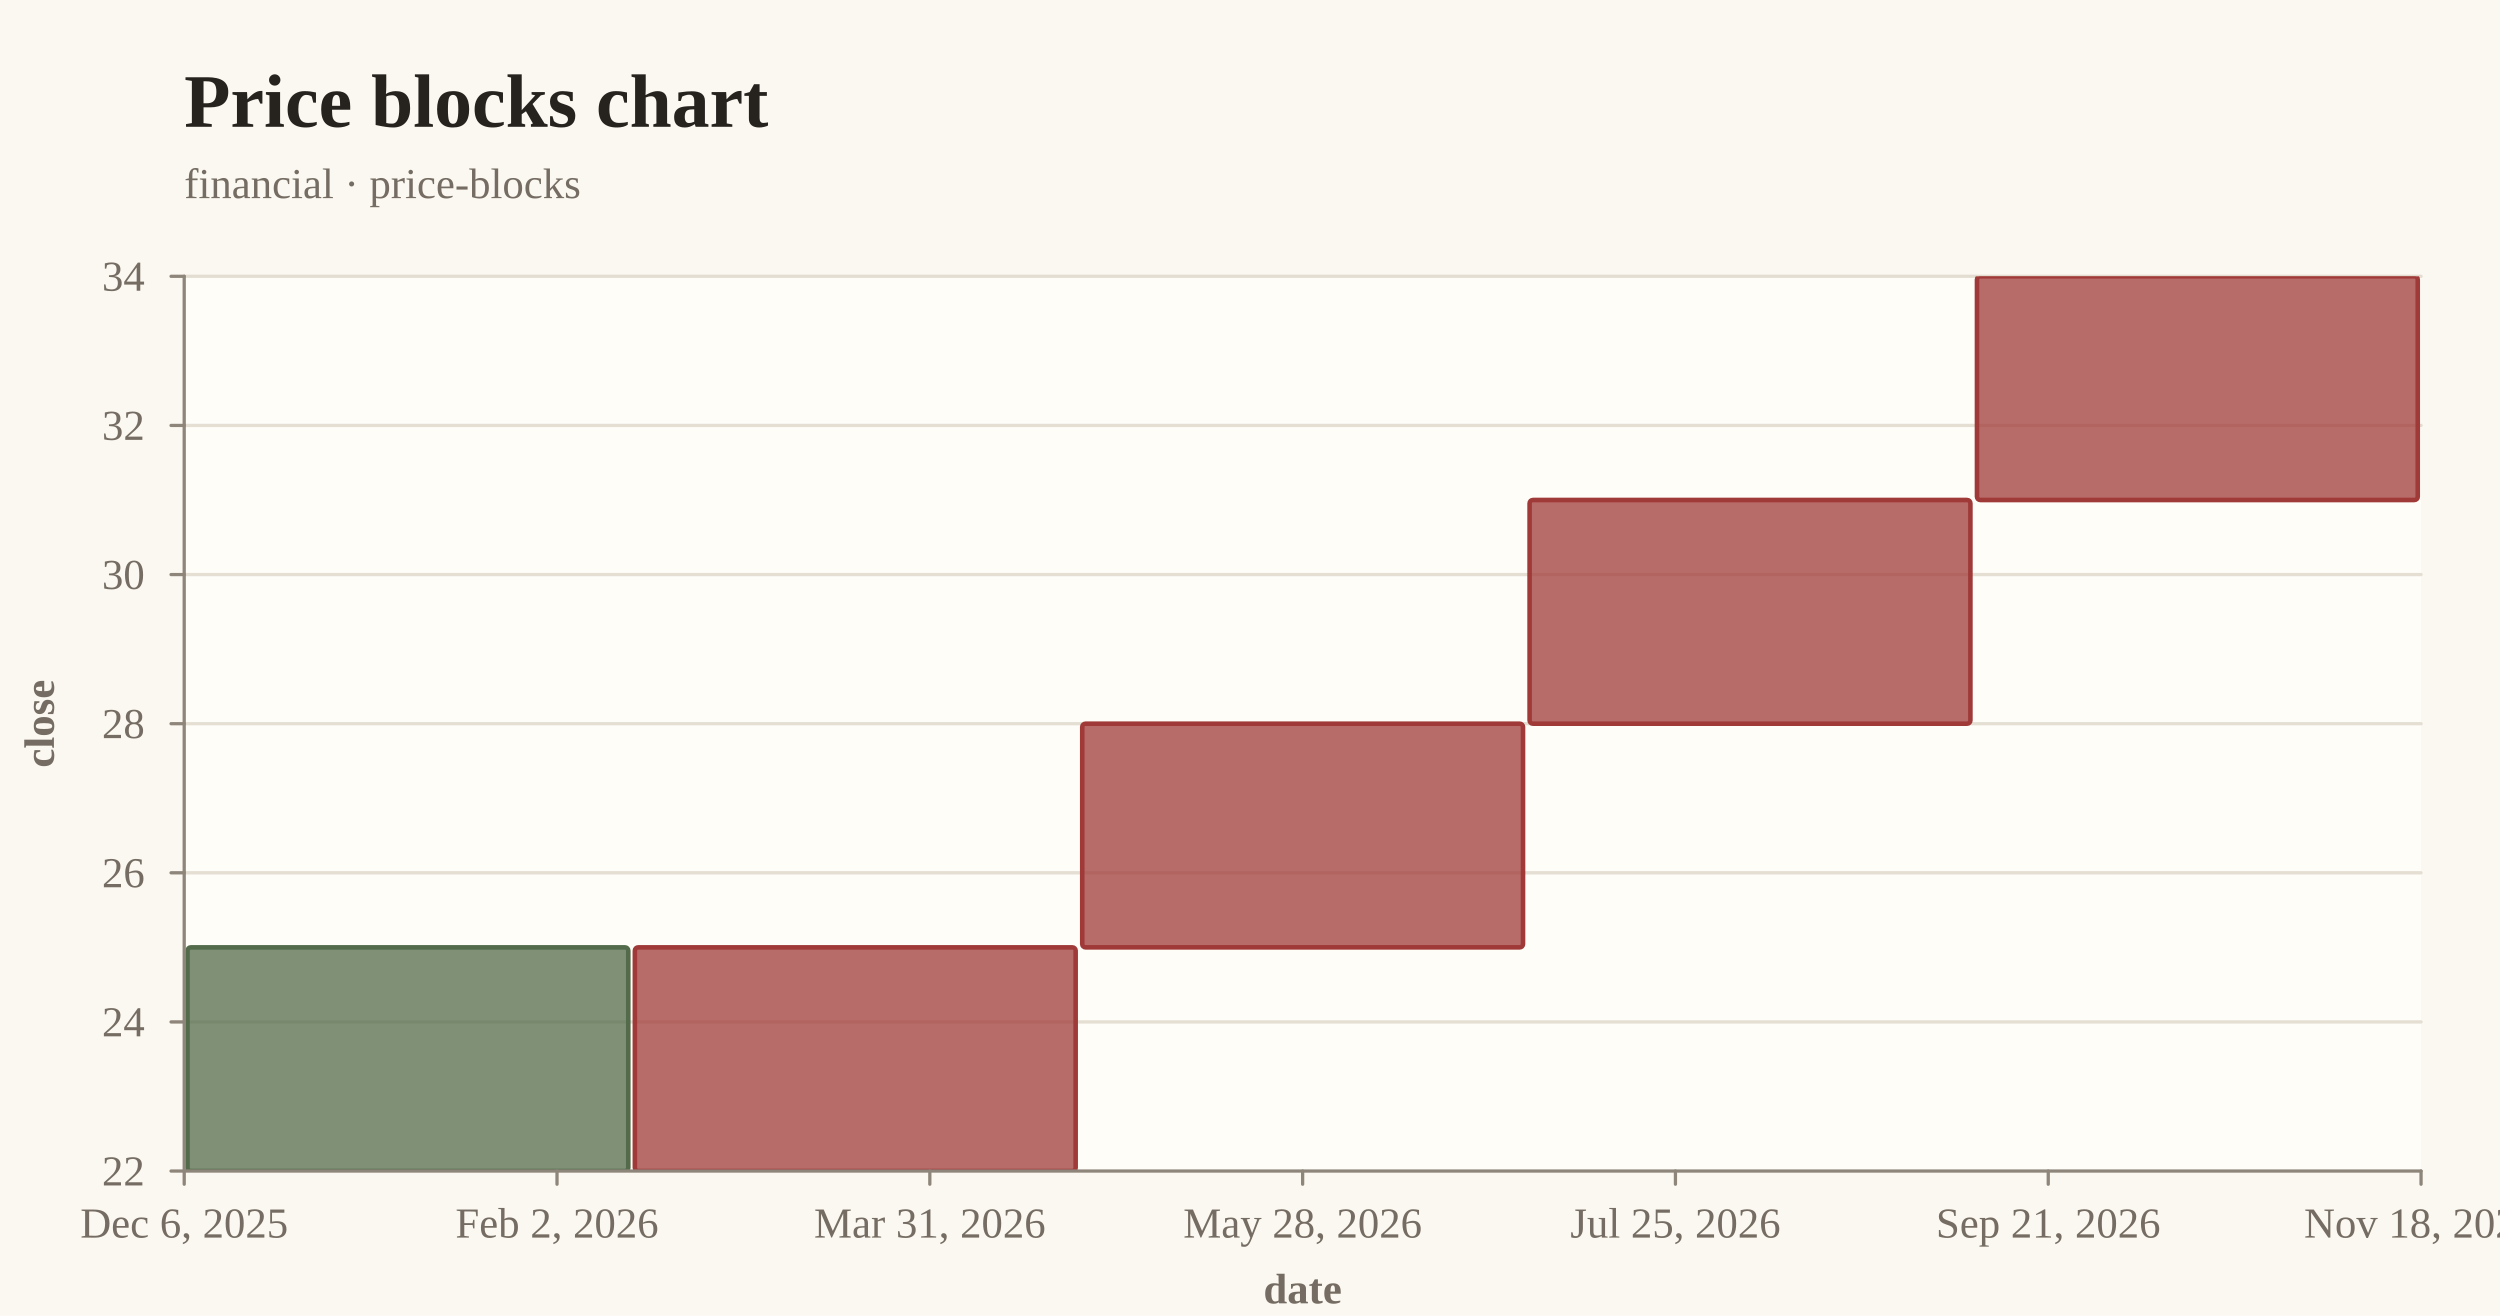
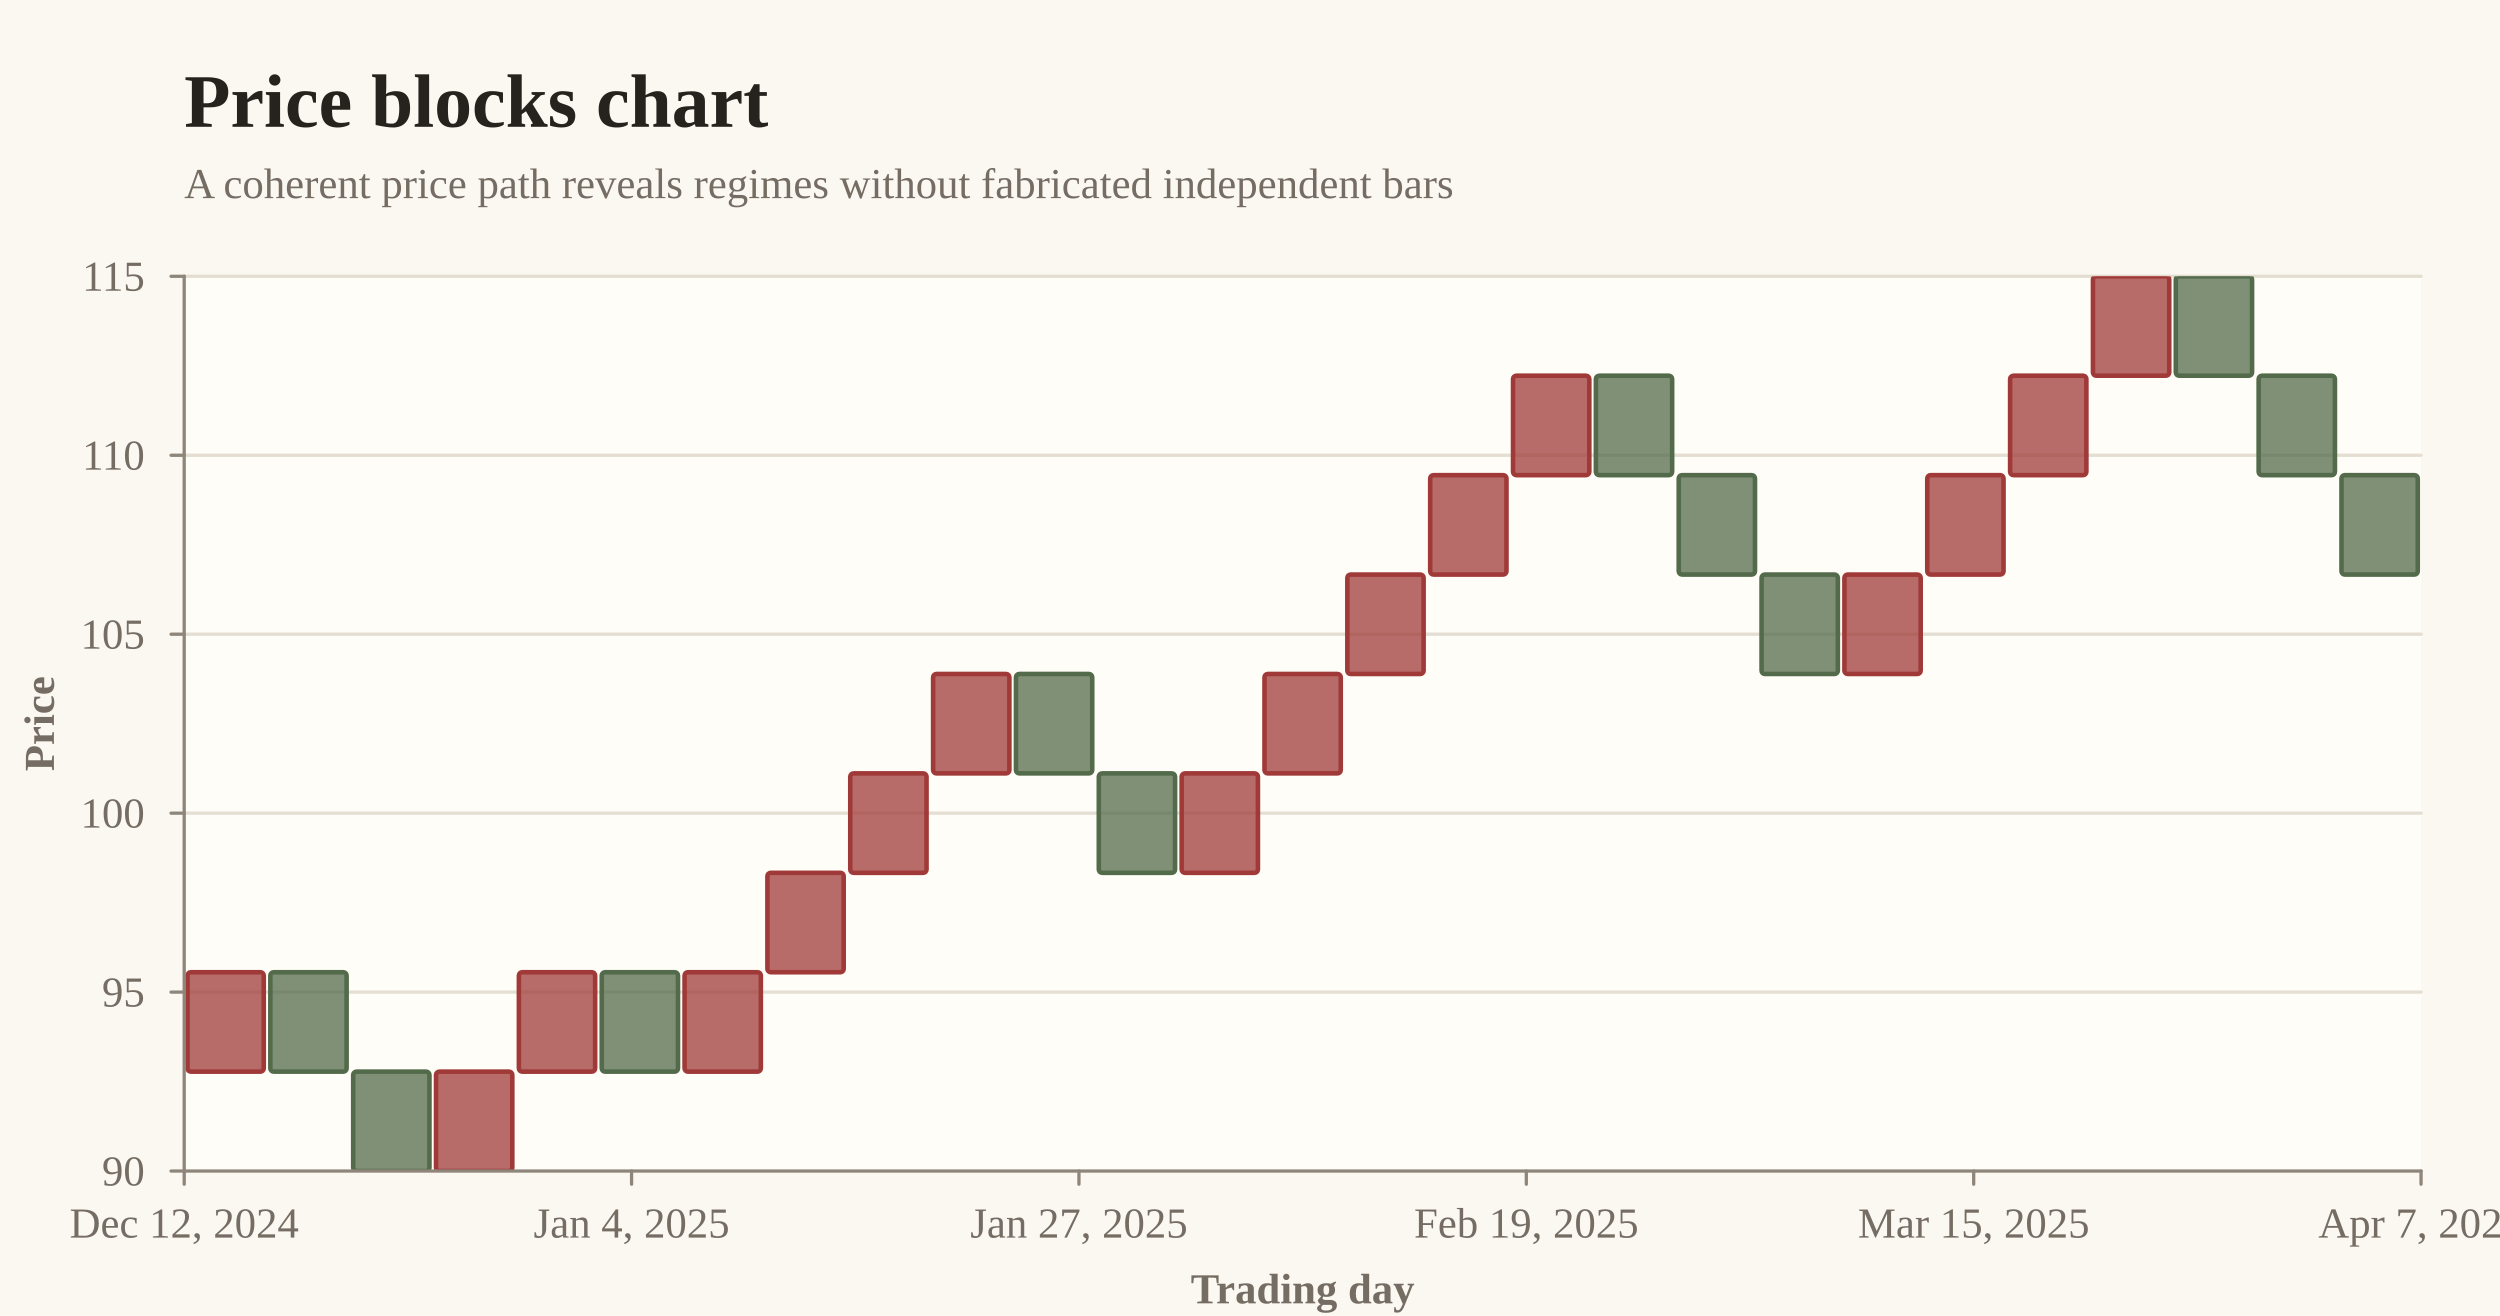
<svg xmlns="http://www.w3.org/2000/svg" width="760" height="400" viewBox="0 0 760 400" role="img" aria-labelledby="title description">
  <defs>
    <clipPath id="clip-1">
      <rect x="56" y="84" width="680" height="272" />
    </clipPath>
  </defs>
  <rect width="100%" height="100%" fill="#fbf8f1" />
  <g data-scene-node="scene:root">
    <rect data-scene-node="chart:panel" x="56" y="84" width="680" height="272" rx="0" fill="#fffdf8" />
-     <line data-scene-node="axis-y:grid:1" opacity="0.82" x1="56" y1="310.667" x2="736" y2="310.667" fill="none" stroke="#ded7cb" stroke-width="1" stroke-linecap="round" />
-     <line data-scene-node="axis-y:grid:2" opacity="0.82" x1="56" y1="265.333" x2="736" y2="265.333" fill="none" stroke="#ded7cb" stroke-width="1" stroke-linecap="round" />
-     <line data-scene-node="axis-y:grid:3" opacity="0.82" x1="56" y1="220" x2="736" y2="220" fill="none" stroke="#ded7cb" stroke-width="1" stroke-linecap="round" />
-     <line data-scene-node="axis-y:grid:4" opacity="0.82" x1="56" y1="174.667" x2="736" y2="174.667" fill="none" stroke="#ded7cb" stroke-width="1" stroke-linecap="round" />
-     <line data-scene-node="axis-y:grid:5" opacity="0.82" x1="56" y1="129.333" x2="736" y2="129.333" fill="none" stroke="#ded7cb" stroke-width="1" stroke-linecap="round" />
-     <line data-scene-node="axis-y:grid:6" opacity="0.82" x1="56" y1="84" x2="736" y2="84" fill="none" stroke="#ded7cb" stroke-width="1" stroke-linecap="round" />
+     <line data-scene-node="axis-y:grid:1" opacity="0.82" x1="56" y1="301.6" x2="736" y2="301.6" fill="none" stroke="#ded7cb" stroke-width="1" stroke-linecap="round" />
+     <line data-scene-node="axis-y:grid:2" opacity="0.82" x1="56" y1="247.2" x2="736" y2="247.2" fill="none" stroke="#ded7cb" stroke-width="1" stroke-linecap="round" />
+     <line data-scene-node="axis-y:grid:3" opacity="0.82" x1="56" y1="192.8" x2="736" y2="192.8" fill="none" stroke="#ded7cb" stroke-width="1" stroke-linecap="round" />
+     <line data-scene-node="axis-y:grid:4" opacity="0.82" x1="56" y1="138.4" x2="736" y2="138.4" fill="none" stroke="#ded7cb" stroke-width="1" stroke-linecap="round" />
+     <line data-scene-node="axis-y:grid:5" opacity="0.82" x1="56" y1="84" x2="736" y2="84" fill="none" stroke="#ded7cb" stroke-width="1" stroke-linecap="round" />
    <g data-scene-node="layer-0:group" clip-path="url(#clip-1)">
-       <rect data-scene-node="layer-0:renko:0" x="57" y="288" width="134" height="68" rx="1" fill="#536b4abd" stroke="#536b4a" stroke-width="1.4" />
-       <rect data-scene-node="layer-0:renko:1" x="193" y="288" width="134" height="68" rx="1" fill="#9f3a38bd" stroke="#9f3a38" stroke-width="1.4" />
-       <rect data-scene-node="layer-0:renko:2" x="329" y="220" width="134" height="68" rx="1" fill="#9f3a38bd" stroke="#9f3a38" stroke-width="1.4" />
-       <rect data-scene-node="layer-0:renko:3" x="465" y="152" width="134" height="68" rx="1" fill="#9f3a38bd" stroke="#9f3a38" stroke-width="1.4" />
-       <rect data-scene-node="layer-0:renko:4" x="601" y="84" width="134" height="68" rx="1" fill="#9f3a38bd" stroke="#9f3a38" stroke-width="1.4" />
+       <rect data-scene-node="layer-0:renko:0" x="57" y="295.556" width="23.185" height="30.222" rx="1" fill="#9f3a38bd" stroke="#9f3a38" stroke-width="1.4" />
+       <rect data-scene-node="layer-0:renko:1" x="82.185" y="295.556" width="23.185" height="30.222" rx="1" fill="#536b4abd" stroke="#536b4a" stroke-width="1.4" />
+       <rect data-scene-node="layer-0:renko:2" x="107.37" y="325.778" width="23.185" height="30.222" rx="1" fill="#536b4abd" stroke="#536b4a" stroke-width="1.4" />
+       <rect data-scene-node="layer-0:renko:3" x="132.556" y="325.778" width="23.185" height="30.222" rx="1" fill="#9f3a38bd" stroke="#9f3a38" stroke-width="1.4" />
+       <rect data-scene-node="layer-0:renko:4" x="157.741" y="295.556" width="23.185" height="30.222" rx="1" fill="#9f3a38bd" stroke="#9f3a38" stroke-width="1.4" />
+       <rect data-scene-node="layer-0:renko:5" x="182.926" y="295.556" width="23.185" height="30.222" rx="1" fill="#536b4abd" stroke="#536b4a" stroke-width="1.4" />
+       <rect data-scene-node="layer-0:renko:6" x="208.111" y="295.556" width="23.185" height="30.222" rx="1" fill="#9f3a38bd" stroke="#9f3a38" stroke-width="1.4" />
+       <rect data-scene-node="layer-0:renko:7" x="233.296" y="265.333" width="23.185" height="30.222" rx="1" fill="#9f3a38bd" stroke="#9f3a38" stroke-width="1.4" />
+       <rect data-scene-node="layer-0:renko:8" x="258.481" y="235.111" width="23.185" height="30.222" rx="1" fill="#9f3a38bd" stroke="#9f3a38" stroke-width="1.4" />
+       <rect data-scene-node="layer-0:renko:9" x="283.667" y="204.889" width="23.185" height="30.222" rx="1" fill="#9f3a38bd" stroke="#9f3a38" stroke-width="1.4" />
+       <rect data-scene-node="layer-0:renko:10" x="308.852" y="204.889" width="23.185" height="30.222" rx="1" fill="#536b4abd" stroke="#536b4a" stroke-width="1.4" />
+       <rect data-scene-node="layer-0:renko:11" x="334.037" y="235.111" width="23.185" height="30.222" rx="1" fill="#536b4abd" stroke="#536b4a" stroke-width="1.4" />
+       <rect data-scene-node="layer-0:renko:12" x="359.222" y="235.111" width="23.185" height="30.222" rx="1" fill="#9f3a38bd" stroke="#9f3a38" stroke-width="1.4" />
+       <rect data-scene-node="layer-0:renko:13" x="384.407" y="204.889" width="23.185" height="30.222" rx="1" fill="#9f3a38bd" stroke="#9f3a38" stroke-width="1.4" />
+       <rect data-scene-node="layer-0:renko:14" x="409.593" y="174.667" width="23.185" height="30.222" rx="1" fill="#9f3a38bd" stroke="#9f3a38" stroke-width="1.4" />
+       <rect data-scene-node="layer-0:renko:15" x="434.778" y="144.444" width="23.185" height="30.222" rx="1" fill="#9f3a38bd" stroke="#9f3a38" stroke-width="1.4" />
+       <rect data-scene-node="layer-0:renko:16" x="459.963" y="114.222" width="23.185" height="30.222" rx="1" fill="#9f3a38bd" stroke="#9f3a38" stroke-width="1.4" />
+       <rect data-scene-node="layer-0:renko:17" x="485.148" y="114.222" width="23.185" height="30.222" rx="1" fill="#536b4abd" stroke="#536b4a" stroke-width="1.4" />
+       <rect data-scene-node="layer-0:renko:18" x="510.333" y="144.444" width="23.185" height="30.222" rx="1" fill="#536b4abd" stroke="#536b4a" stroke-width="1.4" />
+       <rect data-scene-node="layer-0:renko:19" x="535.519" y="174.667" width="23.185" height="30.222" rx="1" fill="#536b4abd" stroke="#536b4a" stroke-width="1.4" />
+       <rect data-scene-node="layer-0:renko:20" x="560.704" y="174.667" width="23.185" height="30.222" rx="1" fill="#9f3a38bd" stroke="#9f3a38" stroke-width="1.4" />
+       <rect data-scene-node="layer-0:renko:21" x="585.889" y="144.444" width="23.185" height="30.222" rx="1" fill="#9f3a38bd" stroke="#9f3a38" stroke-width="1.4" />
+       <rect data-scene-node="layer-0:renko:22" x="611.074" y="114.222" width="23.185" height="30.222" rx="1" fill="#9f3a38bd" stroke="#9f3a38" stroke-width="1.4" />
+       <rect data-scene-node="layer-0:renko:23" x="636.259" y="84" width="23.185" height="30.222" rx="1" fill="#9f3a38bd" stroke="#9f3a38" stroke-width="1.4" />
+       <rect data-scene-node="layer-0:renko:24" x="661.444" y="84" width="23.185" height="30.222" rx="1" fill="#536b4abd" stroke="#536b4a" stroke-width="1.4" />
+       <rect data-scene-node="layer-0:renko:25" x="686.63" y="114.222" width="23.185" height="30.222" rx="1" fill="#536b4abd" stroke="#536b4a" stroke-width="1.4" />
+       <rect data-scene-node="layer-0:renko:26" x="711.815" y="144.444" width="23.185" height="30.222" rx="1" fill="#536b4abd" stroke="#536b4a" stroke-width="1.4" />
    </g>
    <line data-scene-node="axis-x:line" x1="56" y1="356" x2="736" y2="356" fill="none" stroke="#8f867b" stroke-width="1" stroke-linecap="round" />
    <line data-scene-node="axis-x:tick:0" x1="56" y1="356" x2="56" y2="360" fill="none" stroke="#8f867b" stroke-width="1" stroke-linecap="round" />
-     <line data-scene-node="axis-x:tick:1" x1="169.333" y1="356" x2="169.333" y2="360" fill="none" stroke="#8f867b" stroke-width="1" stroke-linecap="round" />
-     <line data-scene-node="axis-x:tick:2" x1="282.667" y1="356" x2="282.667" y2="360" fill="none" stroke="#8f867b" stroke-width="1" stroke-linecap="round" />
-     <line data-scene-node="axis-x:tick:3" x1="396" y1="356" x2="396" y2="360" fill="none" stroke="#8f867b" stroke-width="1" stroke-linecap="round" />
-     <line data-scene-node="axis-x:tick:4" x1="509.333" y1="356" x2="509.333" y2="360" fill="none" stroke="#8f867b" stroke-width="1" stroke-linecap="round" />
-     <line data-scene-node="axis-x:tick:5" x1="622.667" y1="356" x2="622.667" y2="360" fill="none" stroke="#8f867b" stroke-width="1" stroke-linecap="round" />
-     <line data-scene-node="axis-x:tick:6" x1="736" y1="356" x2="736" y2="360" fill="none" stroke="#8f867b" stroke-width="1" stroke-linecap="round" />
+     <line data-scene-node="axis-x:tick:1" x1="192" y1="356" x2="192" y2="360" fill="none" stroke="#8f867b" stroke-width="1" stroke-linecap="round" />
+     <line data-scene-node="axis-x:tick:2" x1="328" y1="356" x2="328" y2="360" fill="none" stroke="#8f867b" stroke-width="1" stroke-linecap="round" />
+     <line data-scene-node="axis-x:tick:3" x1="464" y1="356" x2="464" y2="360" fill="none" stroke="#8f867b" stroke-width="1" stroke-linecap="round" />
+     <line data-scene-node="axis-x:tick:4" x1="600" y1="356" x2="600" y2="360" fill="none" stroke="#8f867b" stroke-width="1" stroke-linecap="round" />
+     <line data-scene-node="axis-x:tick:5" x1="736" y1="356" x2="736" y2="360" fill="none" stroke="#8f867b" stroke-width="1" stroke-linecap="round" />
    <line data-scene-node="axis-y:line" x1="56" y1="84" x2="56" y2="356" fill="none" stroke="#8f867b" stroke-width="1" stroke-linecap="round" />
    <line data-scene-node="axis-y:tick:0" x1="56" y1="356" x2="52" y2="356" fill="none" stroke="#8f867b" stroke-width="1" stroke-linecap="round" />
-     <line data-scene-node="axis-y:tick:1" x1="56" y1="310.667" x2="52" y2="310.667" fill="none" stroke="#8f867b" stroke-width="1" stroke-linecap="round" />
-     <line data-scene-node="axis-y:tick:2" x1="56" y1="265.333" x2="52" y2="265.333" fill="none" stroke="#8f867b" stroke-width="1" stroke-linecap="round" />
-     <line data-scene-node="axis-y:tick:3" x1="56" y1="220" x2="52" y2="220" fill="none" stroke="#8f867b" stroke-width="1" stroke-linecap="round" />
-     <line data-scene-node="axis-y:tick:4" x1="56" y1="174.667" x2="52" y2="174.667" fill="none" stroke="#8f867b" stroke-width="1" stroke-linecap="round" />
-     <line data-scene-node="axis-y:tick:5" x1="56" y1="129.333" x2="52" y2="129.333" fill="none" stroke="#8f867b" stroke-width="1" stroke-linecap="round" />
-     <line data-scene-node="axis-y:tick:6" x1="56" y1="84" x2="52" y2="84" fill="none" stroke="#8f867b" stroke-width="1" stroke-linecap="round" />
-     <text data-scene-node="axis-x:label:0" x="56" y="368" fill="#756d63" font-family="Georgia, &quot;Times New Roman&quot;, serif" font-size="13" font-weight="500" text-anchor="middle" dominant-baseline="text-before-edge">Dec 6, 2025</text>
-     <text data-scene-node="axis-x:label:1" x="169.333" y="368" fill="#756d63" font-family="Georgia, &quot;Times New Roman&quot;, serif" font-size="13" font-weight="500" text-anchor="middle" dominant-baseline="text-before-edge">Feb 2, 2026</text>
-     <text data-scene-node="axis-x:label:2" x="282.667" y="368" fill="#756d63" font-family="Georgia, &quot;Times New Roman&quot;, serif" font-size="13" font-weight="500" text-anchor="middle" dominant-baseline="text-before-edge">Mar 31, 2026</text>
-     <text data-scene-node="axis-x:label:3" x="396" y="368" fill="#756d63" font-family="Georgia, &quot;Times New Roman&quot;, serif" font-size="13" font-weight="500" text-anchor="middle" dominant-baseline="text-before-edge">May 28, 2026</text>
-     <text data-scene-node="axis-x:label:4" x="509.333" y="368" fill="#756d63" font-family="Georgia, &quot;Times New Roman&quot;, serif" font-size="13" font-weight="500" text-anchor="middle" dominant-baseline="text-before-edge">Jul 25, 2026</text>
-     <text data-scene-node="axis-x:label:5" x="622.667" y="368" fill="#756d63" font-family="Georgia, &quot;Times New Roman&quot;, serif" font-size="13" font-weight="500" text-anchor="middle" dominant-baseline="text-before-edge">Sep 21, 2026</text>
-     <text data-scene-node="axis-x:label:6" x="736" y="368" fill="#756d63" font-family="Georgia, &quot;Times New Roman&quot;, serif" font-size="13" font-weight="500" text-anchor="middle" dominant-baseline="text-before-edge">Nov 18, 2026</text>
-     <text data-scene-node="axis-x:title" x="396" y="388" fill="#756d63" font-family="Georgia, &quot;Times New Roman&quot;, serif" font-size="13" font-weight="600" text-anchor="middle" dominant-baseline="text-before-edge">date</text>
-     <text data-scene-node="axis-y:label:0" x="44" y="356" fill="#756d63" font-family="Georgia, &quot;Times New Roman&quot;, serif" font-size="13" font-weight="500" text-anchor="end" dominant-baseline="central">22</text>
-     <text data-scene-node="axis-y:label:1" x="44" y="310.667" fill="#756d63" font-family="Georgia, &quot;Times New Roman&quot;, serif" font-size="13" font-weight="500" text-anchor="end" dominant-baseline="central">24</text>
-     <text data-scene-node="axis-y:label:2" x="44" y="265.333" fill="#756d63" font-family="Georgia, &quot;Times New Roman&quot;, serif" font-size="13" font-weight="500" text-anchor="end" dominant-baseline="central">26</text>
-     <text data-scene-node="axis-y:label:3" x="44" y="220" fill="#756d63" font-family="Georgia, &quot;Times New Roman&quot;, serif" font-size="13" font-weight="500" text-anchor="end" dominant-baseline="central">28</text>
-     <text data-scene-node="axis-y:label:4" x="44" y="174.667" fill="#756d63" font-family="Georgia, &quot;Times New Roman&quot;, serif" font-size="13" font-weight="500" text-anchor="end" dominant-baseline="central">30</text>
-     <text data-scene-node="axis-y:label:5" x="44" y="129.333" fill="#756d63" font-family="Georgia, &quot;Times New Roman&quot;, serif" font-size="13" font-weight="500" text-anchor="end" dominant-baseline="central">32</text>
-     <text data-scene-node="axis-y:label:6" x="44" y="84" fill="#756d63" font-family="Georgia, &quot;Times New Roman&quot;, serif" font-size="13" font-weight="500" text-anchor="end" dominant-baseline="central">34</text>
-     <text data-scene-node="axis-y:title" x="12" y="220" fill="#756d63" font-family="Georgia, &quot;Times New Roman&quot;, serif" font-size="13" font-weight="600" text-anchor="middle" dominant-baseline="central" transform="rotate(-90 12 220)">close</text>
+     <line data-scene-node="axis-y:tick:1" x1="56" y1="301.6" x2="52" y2="301.6" fill="none" stroke="#8f867b" stroke-width="1" stroke-linecap="round" />
+     <line data-scene-node="axis-y:tick:2" x1="56" y1="247.2" x2="52" y2="247.2" fill="none" stroke="#8f867b" stroke-width="1" stroke-linecap="round" />
+     <line data-scene-node="axis-y:tick:3" x1="56" y1="192.8" x2="52" y2="192.8" fill="none" stroke="#8f867b" stroke-width="1" stroke-linecap="round" />
+     <line data-scene-node="axis-y:tick:4" x1="56" y1="138.4" x2="52" y2="138.4" fill="none" stroke="#8f867b" stroke-width="1" stroke-linecap="round" />
+     <line data-scene-node="axis-y:tick:5" x1="56" y1="84" x2="52" y2="84" fill="none" stroke="#8f867b" stroke-width="1" stroke-linecap="round" />
+     <text data-scene-node="axis-x:label:0" x="56" y="368" fill="#756d63" font-family="Georgia, &quot;Times New Roman&quot;, serif" font-size="13" font-weight="500" text-anchor="middle" dominant-baseline="text-before-edge">Dec 12, 2024</text>
+     <text data-scene-node="axis-x:label:1" x="192" y="368" fill="#756d63" font-family="Georgia, &quot;Times New Roman&quot;, serif" font-size="13" font-weight="500" text-anchor="middle" dominant-baseline="text-before-edge">Jan 4, 2025</text>
+     <text data-scene-node="axis-x:label:2" x="328" y="368" fill="#756d63" font-family="Georgia, &quot;Times New Roman&quot;, serif" font-size="13" font-weight="500" text-anchor="middle" dominant-baseline="text-before-edge">Jan 27, 2025</text>
+     <text data-scene-node="axis-x:label:3" x="464" y="368" fill="#756d63" font-family="Georgia, &quot;Times New Roman&quot;, serif" font-size="13" font-weight="500" text-anchor="middle" dominant-baseline="text-before-edge">Feb 19, 2025</text>
+     <text data-scene-node="axis-x:label:4" x="600" y="368" fill="#756d63" font-family="Georgia, &quot;Times New Roman&quot;, serif" font-size="13" font-weight="500" text-anchor="middle" dominant-baseline="text-before-edge">Mar 15, 2025</text>
+     <text data-scene-node="axis-x:label:5" x="736" y="368" fill="#756d63" font-family="Georgia, &quot;Times New Roman&quot;, serif" font-size="13" font-weight="500" text-anchor="middle" dominant-baseline="text-before-edge">Apr 7, 2025</text>
+     <text data-scene-node="axis-x:title" x="396" y="388" fill="#756d63" font-family="Georgia, &quot;Times New Roman&quot;, serif" font-size="13" font-weight="600" text-anchor="middle" dominant-baseline="text-before-edge">Trading day</text>
+     <text data-scene-node="axis-y:label:0" x="44" y="356" fill="#756d63" font-family="Georgia, &quot;Times New Roman&quot;, serif" font-size="13" font-weight="500" text-anchor="end" dominant-baseline="central">90</text>
+     <text data-scene-node="axis-y:label:1" x="44" y="301.6" fill="#756d63" font-family="Georgia, &quot;Times New Roman&quot;, serif" font-size="13" font-weight="500" text-anchor="end" dominant-baseline="central">95</text>
+     <text data-scene-node="axis-y:label:2" x="44" y="247.2" fill="#756d63" font-family="Georgia, &quot;Times New Roman&quot;, serif" font-size="13" font-weight="500" text-anchor="end" dominant-baseline="central">100</text>
+     <text data-scene-node="axis-y:label:3" x="44" y="192.8" fill="#756d63" font-family="Georgia, &quot;Times New Roman&quot;, serif" font-size="13" font-weight="500" text-anchor="end" dominant-baseline="central">105</text>
+     <text data-scene-node="axis-y:label:4" x="44" y="138.4" fill="#756d63" font-family="Georgia, &quot;Times New Roman&quot;, serif" font-size="13" font-weight="500" text-anchor="end" dominant-baseline="central">110</text>
+     <text data-scene-node="axis-y:label:5" x="44" y="84" fill="#756d63" font-family="Georgia, &quot;Times New Roman&quot;, serif" font-size="13" font-weight="500" text-anchor="end" dominant-baseline="central">115</text>
+     <text data-scene-node="axis-y:title" x="12" y="220" fill="#756d63" font-family="Georgia, &quot;Times New Roman&quot;, serif" font-size="13" font-weight="600" text-anchor="middle" dominant-baseline="central" transform="rotate(-90 12 220)">Price</text>
    <text data-scene-node="chart:title" x="56" y="24" fill="#26231f" font-family="Georgia, &quot;Times New Roman&quot;, serif" font-size="23" font-weight="700" text-anchor="start" dominant-baseline="text-before-edge">Price blocks chart</text>
-     <text data-scene-node="chart:subtitle" x="56" y="52" fill="#756d63" font-family="Georgia, &quot;Times New Roman&quot;, serif" font-size="13" font-weight="400" text-anchor="start" dominant-baseline="text-before-edge">financial · price-blocks</text>
+     <text data-scene-node="chart:subtitle" x="56" y="52" fill="#756d63" font-family="Georgia, &quot;Times New Roman&quot;, serif" font-size="13" font-weight="400" text-anchor="start" dominant-baseline="text-before-edge">A coherent price path reveals regimes without fabricated independent bars</text>
  </g>
</svg>
